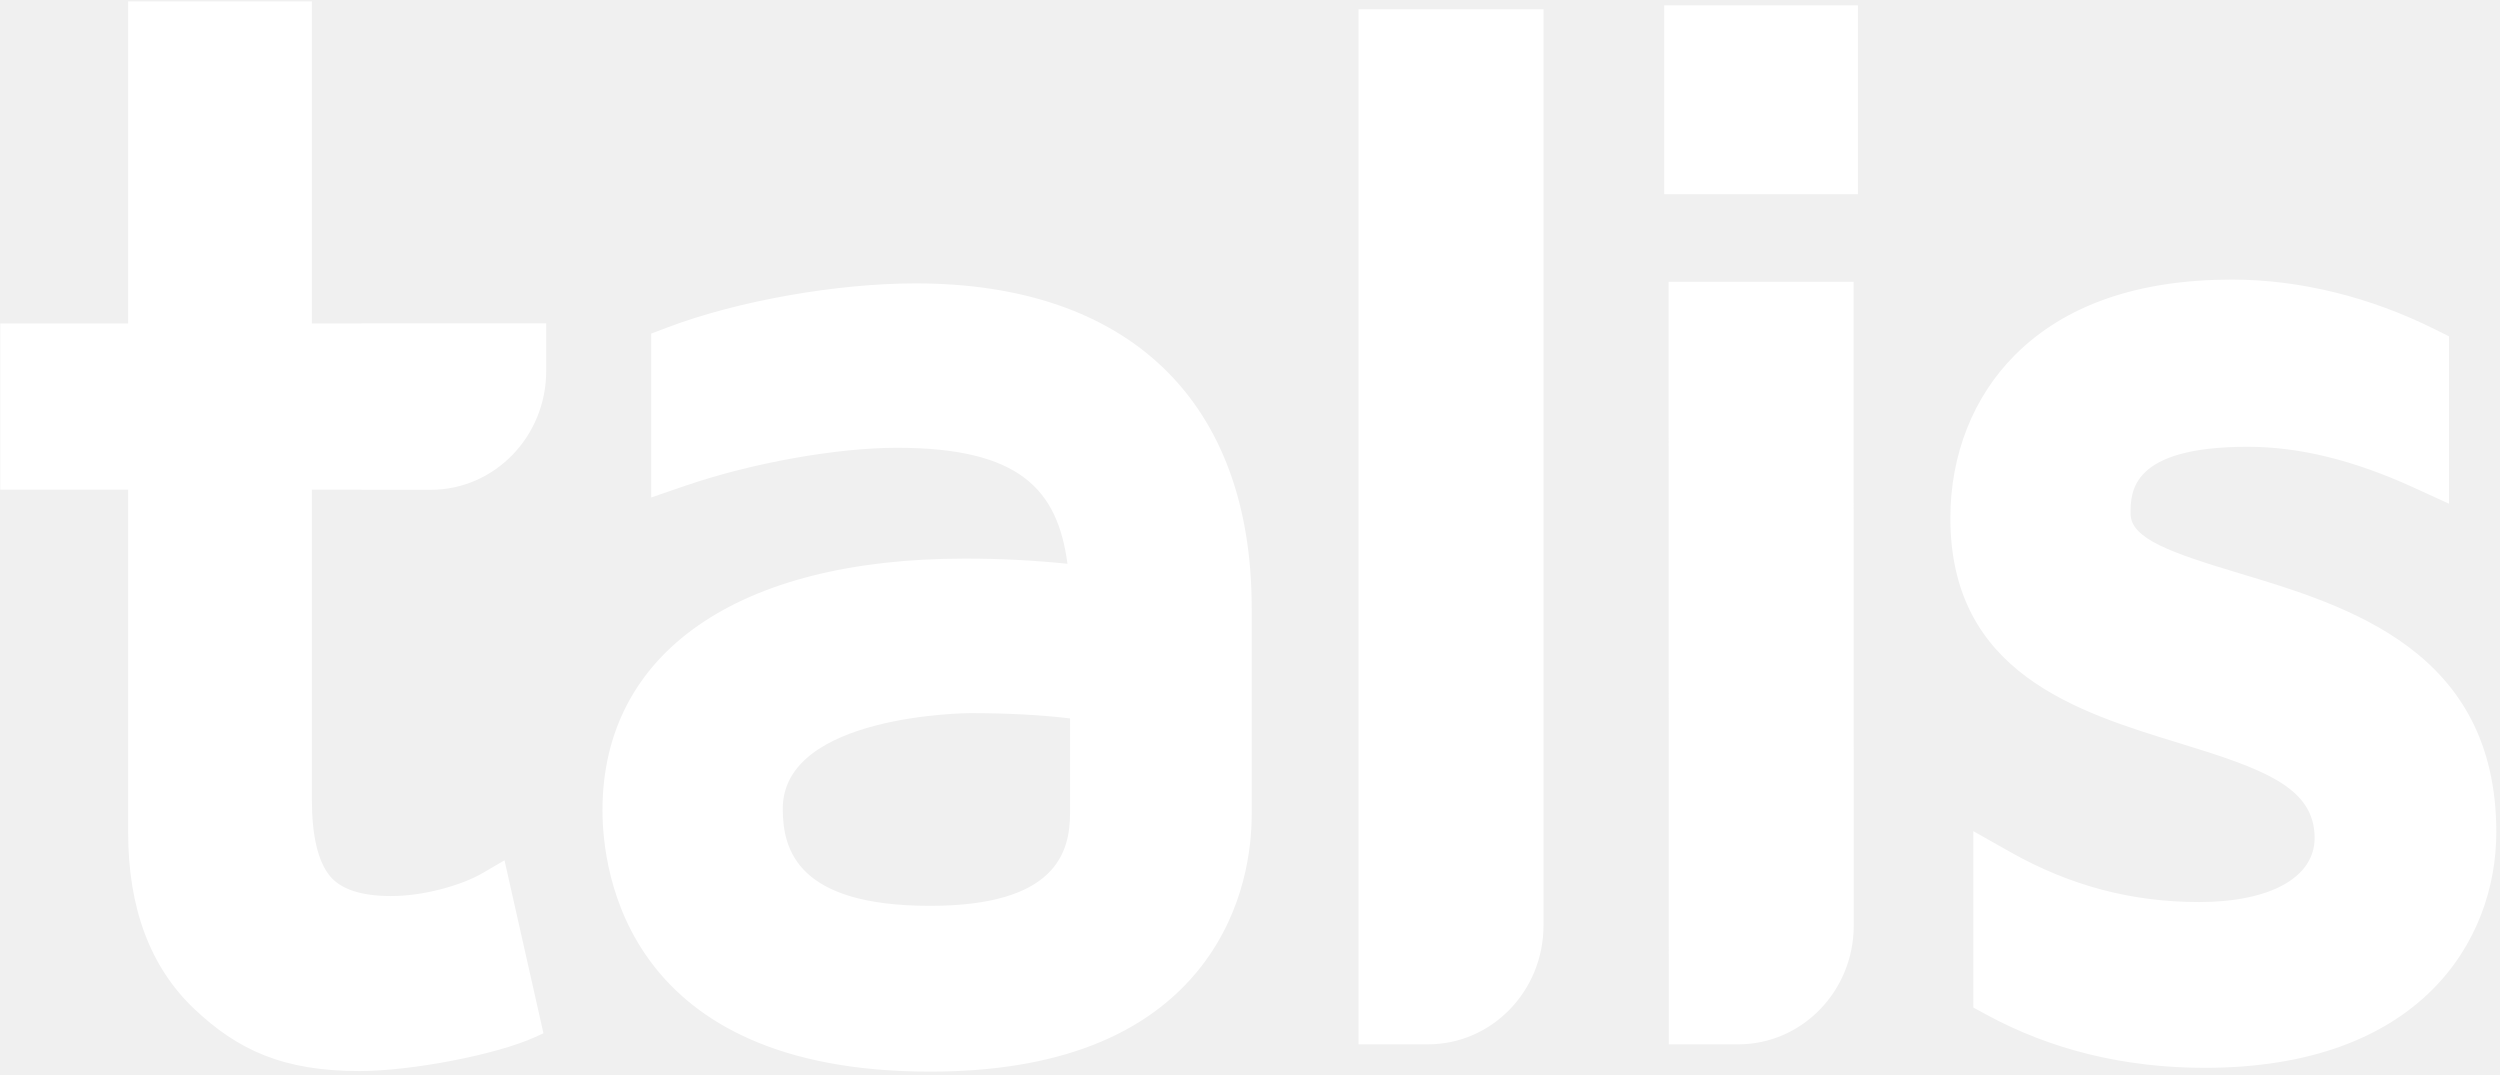
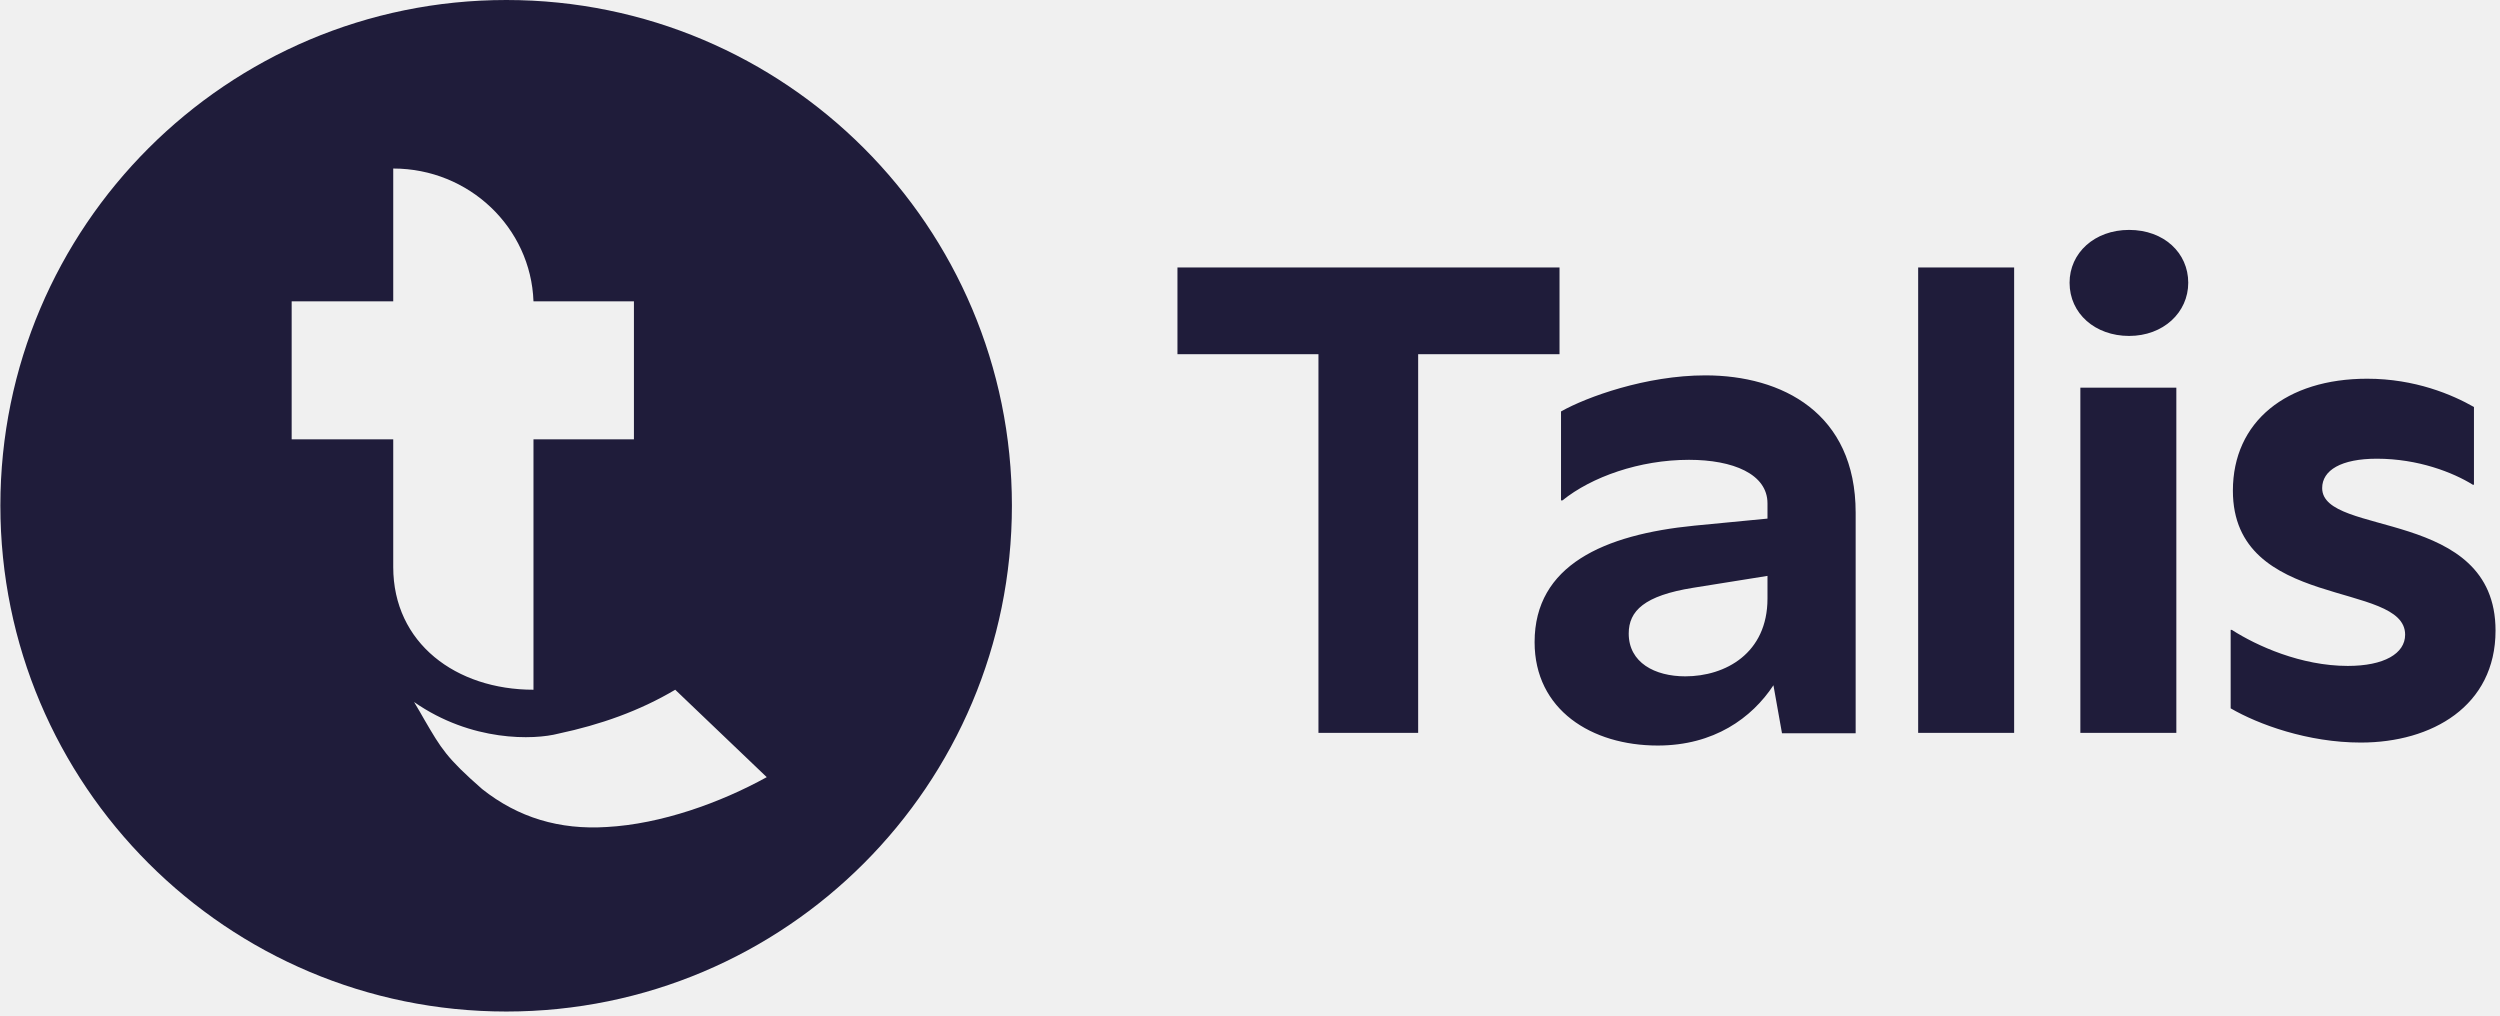
- <svg xmlns="http://www.w3.org/2000/svg" viewBox="0 0 242 104">
-   <g fill="#FFF" fill-rule="evenodd">
-     <path d="M103.581 78.698c0 3.857-1.406 8.987-13.558 8.987-12.775 0-14.252-5.362-14.252-9.396 0-9.15 17.96-9.258 18.142-9.258 3.583 0 6.882.175 9.668.512v9.155zM88.634 27.432c-7.643 0-17.209 1.682-24.04 4.269l-1.556.59v15.864l3.194-1.098c6.525-2.249 14.762-3.712 20.6-3.712 11.93 0 15.54 4.072 16.5 11.228a96.164 96.164 0 00-9.976-.5c-21.94 0-35.036 9.105-35.036 24.356 0 5.936 2.285 25.305 31.703 25.305 12.18 0 21.015-3.429 26.27-10.196 4.24-5.465 4.872-11.55 4.872-14.688V58.849c0-19.968-11.855-31.417-32.531-31.417zM216.73 55.484c-6.526-1.965-10.49-3.329-10.49-5.756 0-2.103 0-6.48 11.335-6.48 5.004 0 10.26 1.293 16.08 3.952l3.41 1.56V32.557l-1.333-.664c-6.324-3.158-13.128-4.829-19.675-4.829-9.095 0-16.16 2.455-21.004 7.296-4.037 4.033-6.258 9.642-6.258 15.79 0 14.996 12.28 18.759 22.149 21.782 8.126 2.49 13.112 4.268 13.112 9.181 0 3.826-4.295 6.205-11.198 6.205-6.504 0-12.475-1.58-18.25-4.835l-3.589-2.027v17.072l1.258.686c6.287 3.42 13.398 5.152 21.14 5.152 20.833 0 28.226-12.286 28.226-22.808 0-17.585-14.399-21.915-24.914-25.074M131.508 101.092h6.715c6.18 0 11.188-5.15 11.188-11.51V.899h-17.903v100.194M34.97 31.313h-4.78V.136H12.405v31.177H.025v16.09h12.38v33.209c0 7.288 2.149 13.02 6.386 17.037 4.219 4.002 8.64 6.03 15.995 6.03 5.06 0 13.289-1.589 17.023-3.293l.797-.365-3.77-16.744-2.054 1.2c-1.103.646-2.502 1.188-4.16 1.615-1.664.427-3.272.645-4.779.645-2.908 0-4.913-.674-5.96-2.003-1.122-1.426-1.693-3.893-1.693-7.331v-30h4.78v.01h6.715c6.18 0 11.188-5.149 11.188-11.509V31.3H34.971v.014M161.52 27.278l.019 73.814h6.714c6.182 0 11.19-5.15 11.19-11.51l-.017-62.304H161.52M161.097 18.797h18.751V.519h-18.751z" />
+ <svg xmlns="http://www.w3.org/2000/svg" version="1.2" viewBox="0 0 672 273" width="672" height="273">
+   <style>
+     .s0 { fill: #1f1c3a }
+   </style>
+   <g id="Logo">
+     <path id="&lt;Compound Path&gt;" fill-rule="evenodd" class="s0" d="m272 135.9c0 75.1-60.8 136-135.9 136-75.1 0-136-60.9-136-136 0-75 60.9-135.9 136-135.9 75.1 0 135.9 60.9 135.9 135.9zm-166.3-17.8v34.3c0 20.5 16.9 33 37.7 33v-67.3h27v-37.1h-27c-0.7-19.8-17.3-35.7-37.7-35.7v35.7h-27.3v37.1zm100.4 90.8l-24.6-23.5c-9.6 5.7-20.1 9.4-31.4 11.8-6.5 1.7-23.3 2.3-38.8-8.5 1.1 1.8 2 3.4 2.8 4.8 4.5 7.7 5.9 10.2 15.5 18.6 9.7 7.7 20.8 11 33.5 10.2 14.6-0.8 30.5-6.5 43-13.4zm213.1-137v23.3h-38v101.8h-26.8v-101.8h-37.9v-23.3zm79.6 65.9v59.3h-19.8l-2.3-12.9c-5.8 8.8-16 16.2-31.1 16.2-17.8 0-33.1-9.6-33.1-27.8 0-20.7 18.7-28.9 42.9-31.3l19.7-1.9v-4.1c0-7.9-9.3-11.7-21.1-11.7-13.3 0-26.2 4.6-34 10.9h-0.4v-23.9c6.9-3.9 22.9-9.7 38.8-9.7 20.6 0 40.4 10.1 40.4 36.9zm-23.7 17l-20 3.2c-13.1 2.1-17.3 6.2-17.3 12.3 0 7.8 7 11.5 15.2 11.5 10.8 0 22.1-6.2 22.1-20.9zm66.3-82.9v125.1h-25.8v-125.1zm46.8 4.1c0 8-6.7 14.3-15.9 14.3-9.1 0-16-6-16-14.3 0-8 6.7-14.2 16-14.2 9.4 0 15.9 6.2 15.9 14.2zm-3.2 28.2v92.8h-25.8v-92.8zm85.8 65.3c0 20.3-17.1 30.1-36.2 30.1-14.3 0-27.6-4.9-35-9.2v-21.1h0.3c6.7 4.3 18.6 9.7 31.2 9.7 9.7 0 15.4-3.3 15.4-8.4 0-14.6-46.3-6.4-46.3-38.7 0-18.6 14.4-30.1 36.1-30.1 12.9 0 22.9 4.3 28.7 7.6v20.9h-0.3c-5.3-3.3-14.7-7-25.8-7-9.6 0-14.7 3.1-14.7 7.9 0 13.2 46.6 5.2 46.6 38.3z" />
+   </g>
+   <g id="Guides">
  </g>
</svg>
